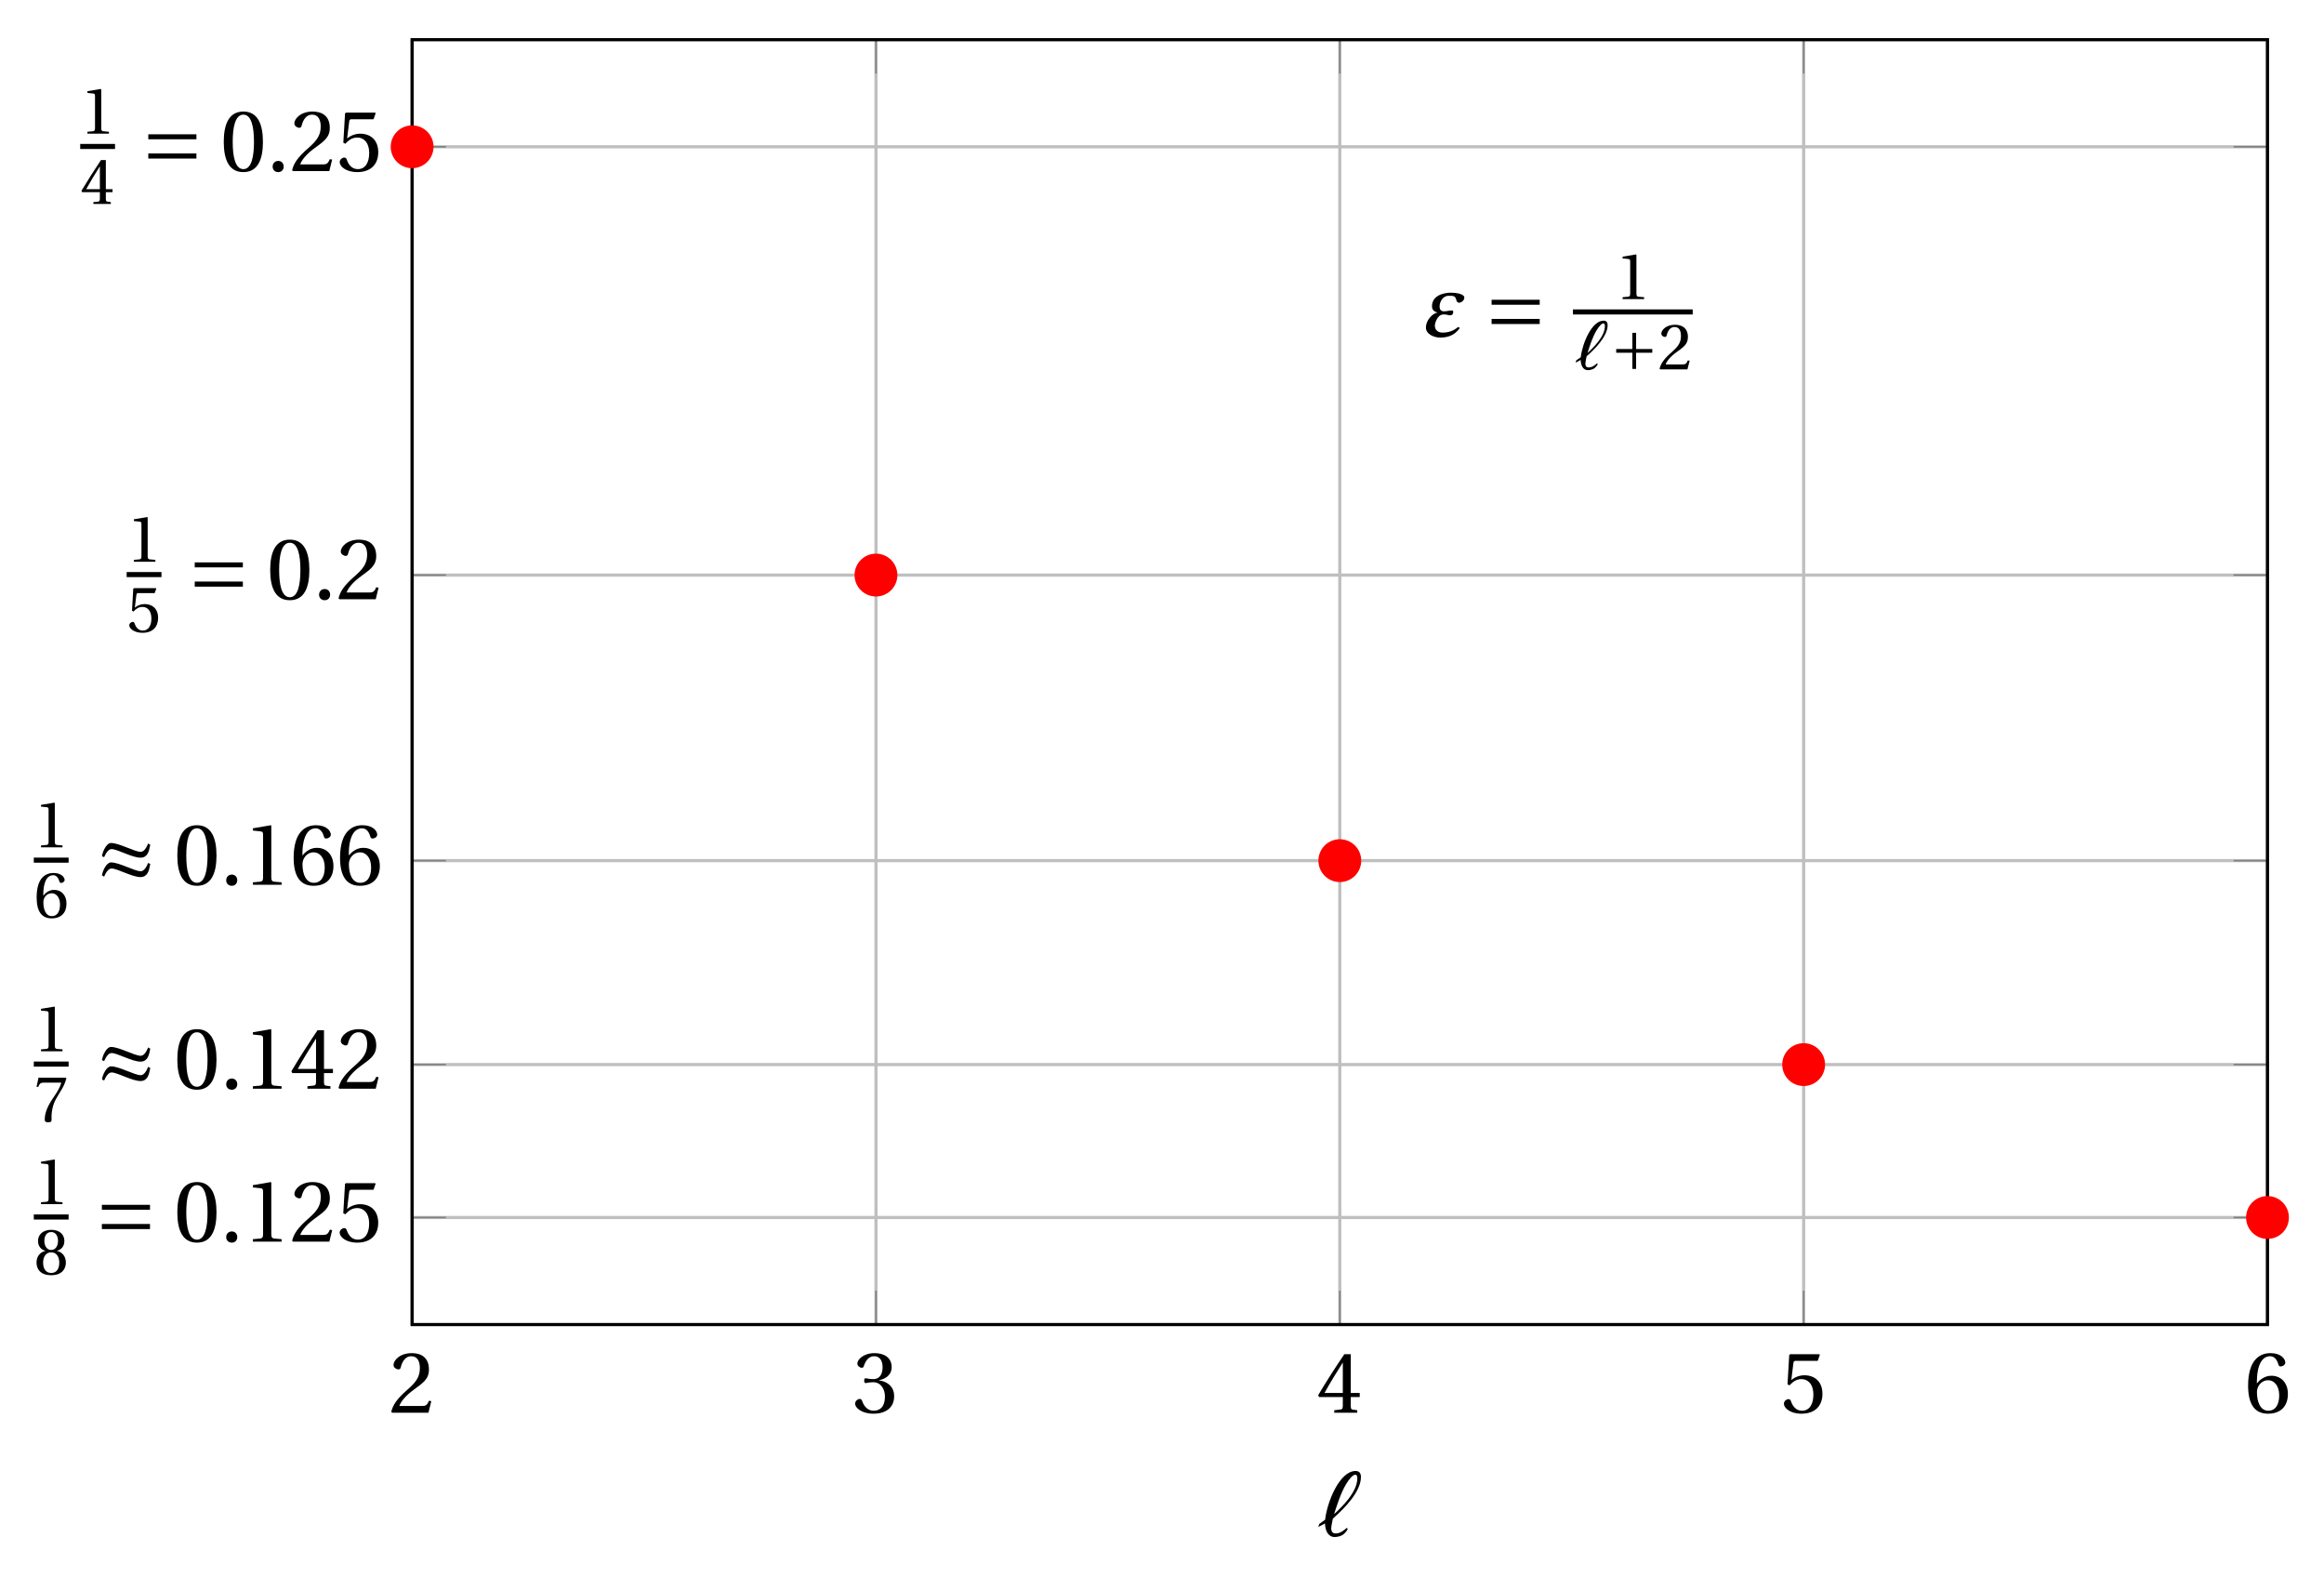
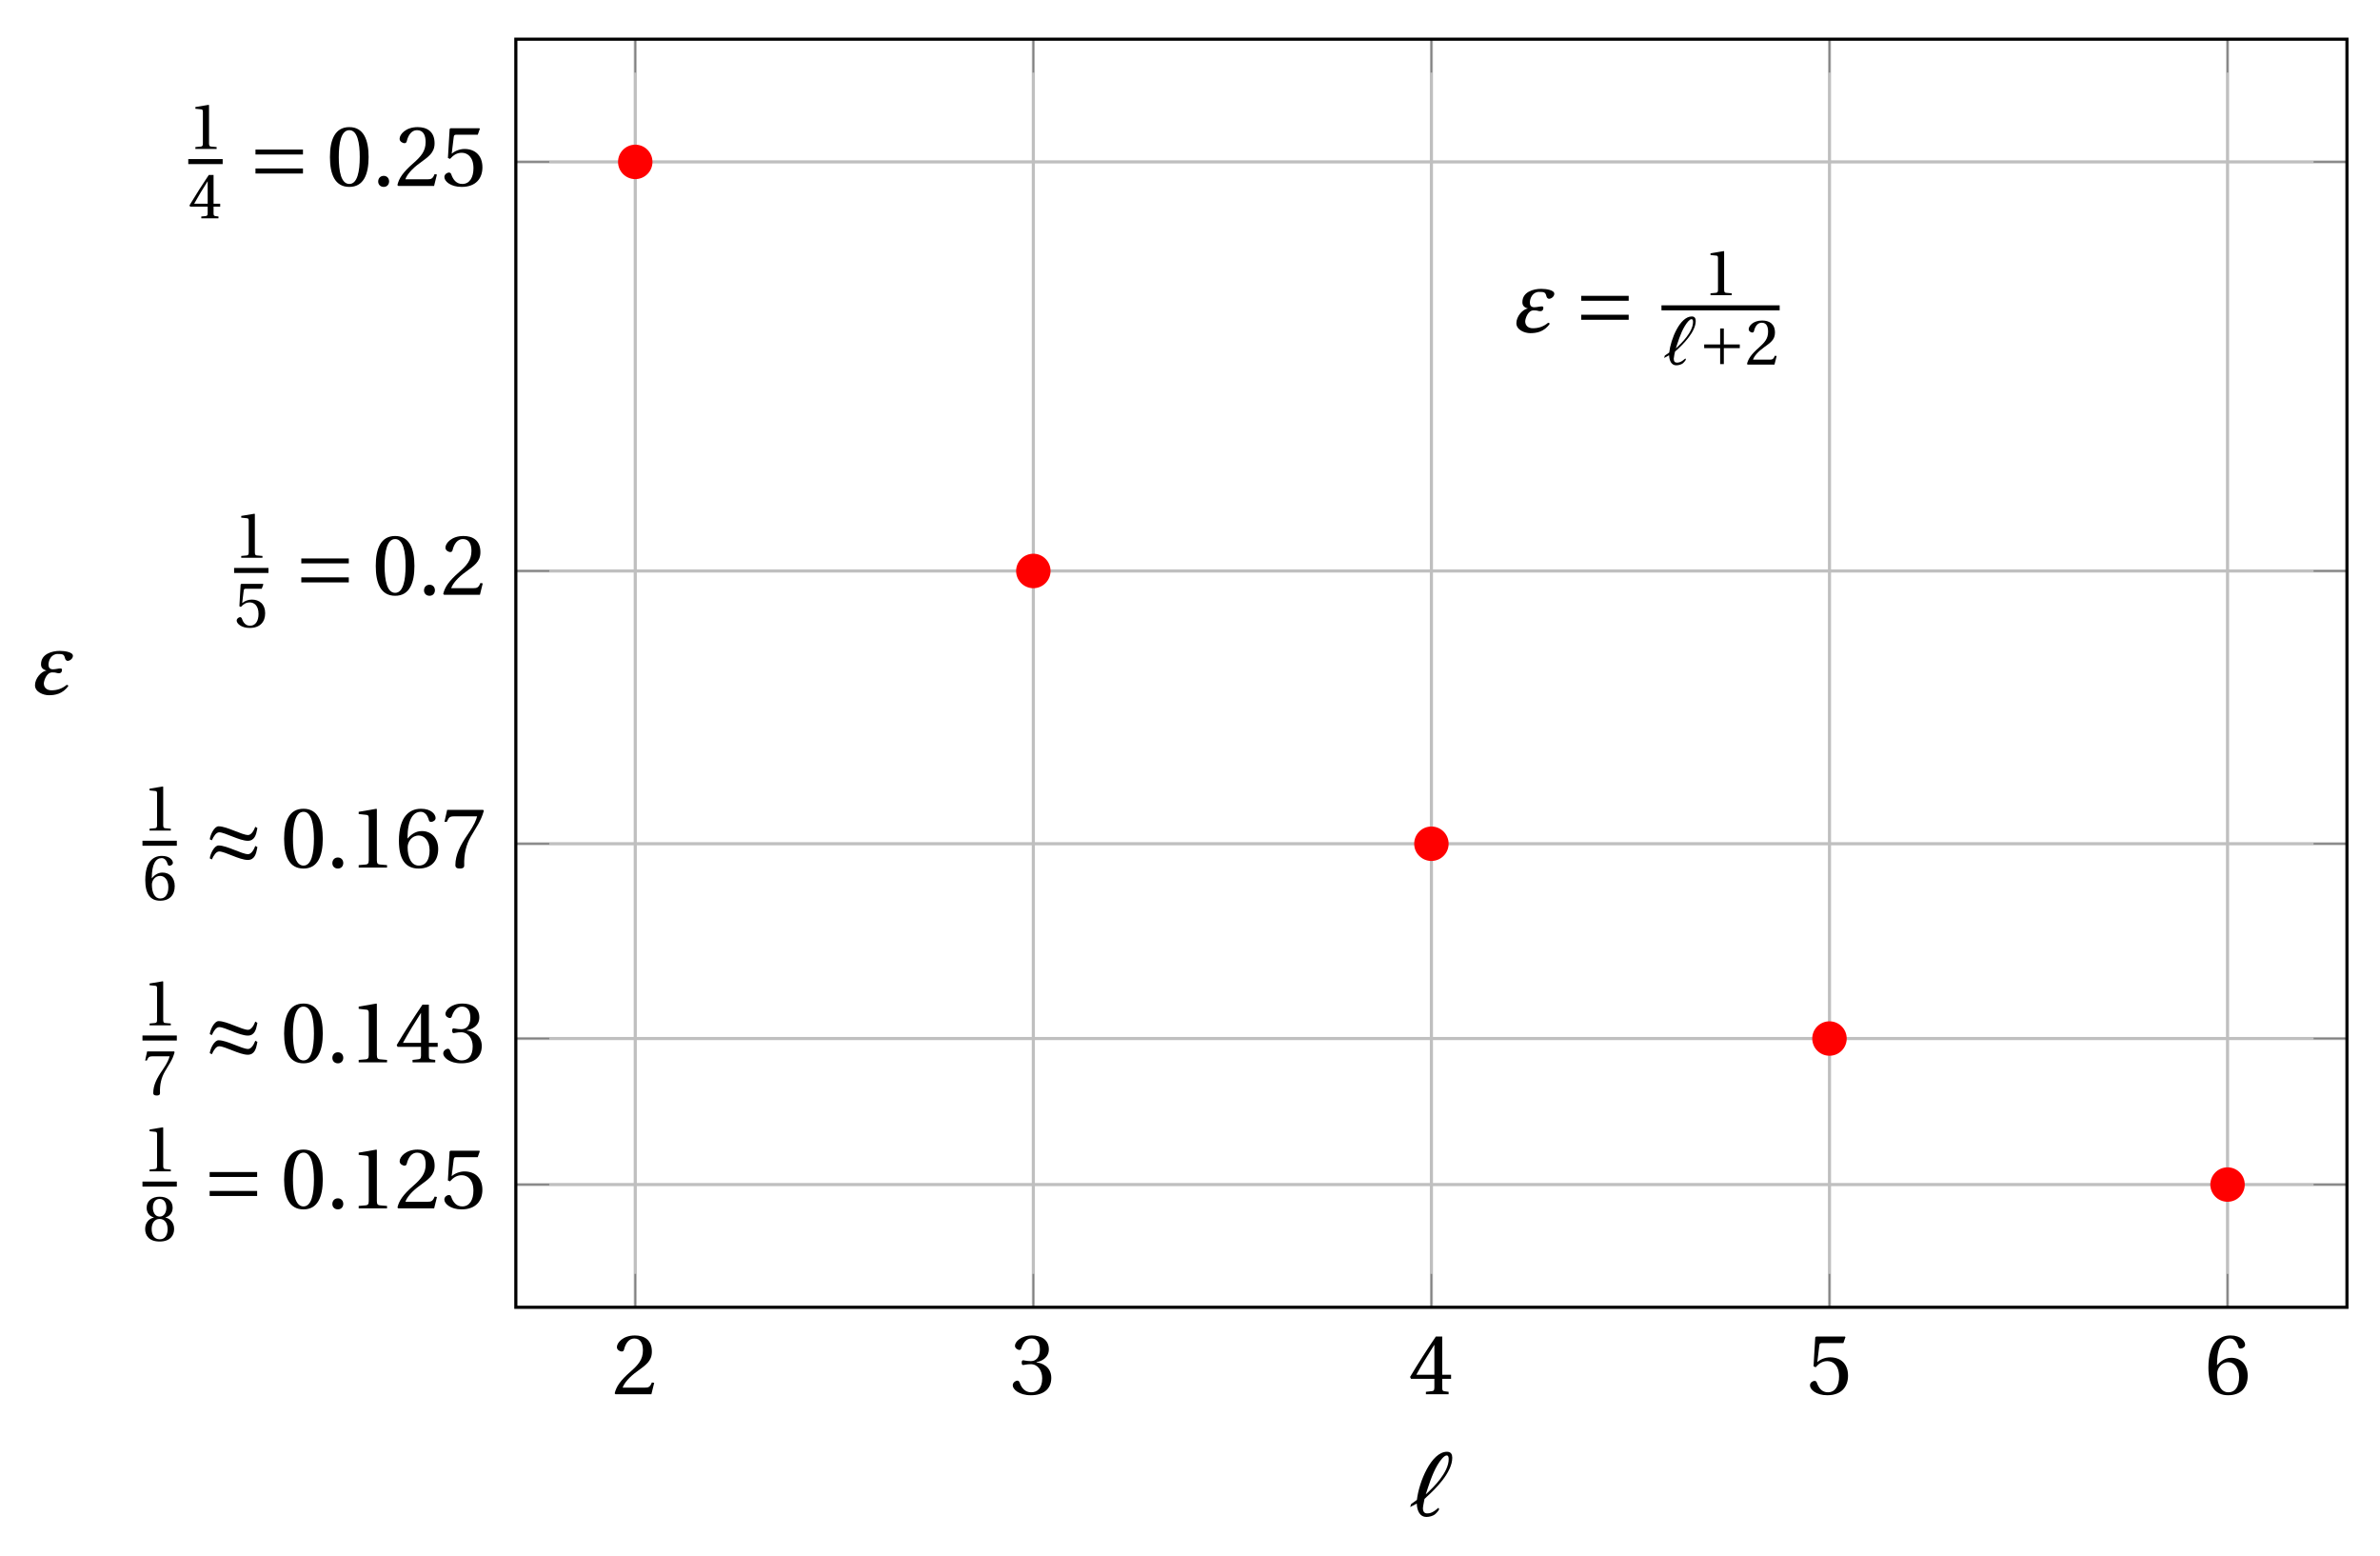
- <svg xmlns="http://www.w3.org/2000/svg" xmlns:xlink="http://www.w3.org/1999/xlink" width="292pt" height="198pt" viewBox="0 0 292 198">
+ <svg xmlns="http://www.w3.org/2000/svg" xmlns:xlink="http://www.w3.org/1999/xlink" width="303pt" height="198pt" viewBox="0 0 303 198">
  <defs>
    <g>
      <g id="glyph-0-0">
        <path d="M 5.328 -1.453 L 5.031 -1.5 C 4.797 -0.906 4.578 -0.844 4.141 -0.844 L 1.312 -0.844 C 1.5 -1.406 2.141 -2.188 3.172 -2.922 C 4.219 -3.703 5.031 -4.188 5.031 -5.422 C 5.031 -6.953 4.031 -7.484 2.875 -7.484 C 1.359 -7.484 0.578 -6.562 0.578 -6 C 0.578 -5.625 1 -5.438 1.188 -5.438 C 1.391 -5.438 1.469 -5.562 1.5 -5.734 C 1.688 -6.484 2.109 -7.094 2.797 -7.094 C 3.641 -7.094 3.891 -6.375 3.891 -5.578 C 3.891 -4.406 3.281 -3.734 2.328 -2.891 C 0.984 -1.719 0.5 -0.969 0.297 -0.109 L 0.406 0 L 4.969 0 Z M 5.328 -1.453 " />
      </g>
      <g id="glyph-0-1">
        <path d="M 1.438 -4.031 C 1.438 -3.844 1.484 -3.719 1.625 -3.719 C 1.766 -3.719 2.062 -3.828 2.578 -3.828 C 3.516 -3.828 4.047 -2.984 4.047 -2.031 C 4.047 -0.719 3.406 -0.25 2.625 -0.25 C 1.891 -0.25 1.422 -0.797 1.203 -1.422 C 1.141 -1.625 1.031 -1.734 0.875 -1.734 C 0.688 -1.734 0.297 -1.516 0.297 -1.125 C 0.297 -0.656 1.062 0.125 2.609 0.125 C 4.203 0.125 5.203 -0.672 5.203 -2.078 C 5.203 -3.547 3.938 -4 3.328 -4.047 L 3.328 -4.094 C 3.922 -4.188 4.891 -4.625 4.891 -5.719 C 4.891 -6.938 3.922 -7.484 2.75 -7.484 C 1.297 -7.484 0.578 -6.641 0.578 -6.172 C 0.578 -5.828 0.969 -5.641 1.125 -5.641 C 1.266 -5.641 1.359 -5.719 1.391 -5.859 C 1.641 -6.609 2.062 -7.094 2.672 -7.094 C 3.547 -7.094 3.75 -6.328 3.75 -5.703 C 3.75 -5.047 3.516 -4.219 2.578 -4.219 C 2.062 -4.219 1.766 -4.328 1.625 -4.328 C 1.484 -4.328 1.438 -4.219 1.438 -4.031 Z M 1.438 -4.031 " />
      </g>
      <g id="glyph-0-2">
        <path d="M 3.297 -1.969 L 3.297 -0.844 C 3.297 -0.469 3.172 -0.406 2.922 -0.391 L 2.219 -0.312 L 2.219 0 L 5.109 0 L 5.109 -0.312 L 4.625 -0.375 C 4.359 -0.406 4.297 -0.469 4.297 -0.844 L 4.297 -1.969 L 5.422 -1.969 L 5.422 -2.484 L 4.297 -2.484 L 4.297 -7.344 L 3.484 -7.344 C 2.453 -5.828 1.219 -3.922 0.203 -2.203 L 0.312 -1.969 Z M 1 -2.484 C 1.656 -3.688 2.438 -4.953 3.281 -6.281 L 3.297 -6.281 L 3.297 -2.484 Z M 1 -2.484 " />
      </g>
      <g id="glyph-0-3">
        <path d="M 4.688 -6.516 L 4.953 -7.266 L 4.891 -7.344 L 1.219 -7.344 L 1.109 -7.25 L 0.891 -3.562 L 1.156 -3.438 C 1.609 -3.953 2.062 -4.219 2.656 -4.219 C 3.359 -4.219 4.141 -3.703 4.141 -2.25 C 4.141 -1.109 3.672 -0.25 2.719 -0.25 C 1.953 -0.25 1.547 -0.812 1.328 -1.438 C 1.281 -1.609 1.172 -1.703 1.016 -1.703 C 0.797 -1.703 0.438 -1.484 0.438 -1.125 C 0.438 -0.609 1.203 0.125 2.641 0.125 C 4.453 0.125 5.281 -0.969 5.281 -2.359 C 5.281 -3.906 4.312 -4.703 3 -4.703 C 2.391 -4.703 1.75 -4.438 1.391 -4.109 L 1.375 -4.141 L 1.625 -6.188 C 1.656 -6.469 1.734 -6.516 1.953 -6.516 Z M 4.688 -6.516 " />
      </g>
      <g id="glyph-0-4">
        <path d="M 2.984 0.125 C 4.625 0.125 5.484 -0.859 5.484 -2.359 C 5.484 -3.844 4.531 -4.656 3.391 -4.641 C 2.547 -4.656 1.891 -4.062 1.594 -3.703 L 1.578 -3.703 C 1.578 -6.109 2.281 -7.094 3.266 -7.094 C 3.766 -7.094 4.125 -6.672 4.297 -6.031 C 4.328 -5.906 4.406 -5.812 4.578 -5.812 C 4.812 -5.812 5.156 -6 5.156 -6.297 C 5.156 -6.75 4.625 -7.484 3.297 -7.484 C 2.438 -7.484 1.812 -7.156 1.359 -6.625 C 0.859 -6.047 0.484 -5 0.484 -3.406 C 0.484 -1.016 1.344 0.125 2.984 0.125 Z M 3.016 -4.078 C 3.703 -4.078 4.391 -3.453 4.391 -2.188 C 4.391 -1.031 3.938 -0.25 3.016 -0.25 C 2.062 -0.25 1.594 -1.281 1.594 -2.594 C 1.594 -3.266 2.094 -4.078 3.016 -4.078 Z M 3.016 -4.078 " />
      </g>
      <g id="glyph-0-5">
        <path d="M 2.922 -7.094 C 3.953 -7.094 4.25 -5.469 4.25 -3.672 C 4.25 -1.875 3.953 -0.25 2.922 -0.25 C 1.875 -0.25 1.578 -1.875 1.578 -3.672 C 1.578 -5.469 1.875 -7.094 2.922 -7.094 Z M 2.922 -7.484 C 1.094 -7.484 0.453 -5.875 0.453 -3.672 C 0.453 -1.469 1.094 0.125 2.922 0.125 C 4.734 0.125 5.375 -1.469 5.375 -3.672 C 5.375 -5.875 4.734 -7.484 2.922 -7.484 Z M 2.922 -7.484 " />
      </g>
      <g id="glyph-0-6">
        <path d="M 1.469 0.125 C 1.891 0.125 2.141 -0.172 2.156 -0.562 C 2.156 -0.969 1.891 -1.281 1.469 -1.281 C 1.047 -1.281 0.766 -0.969 0.766 -0.562 C 0.766 -0.172 1.047 0.125 1.469 0.125 Z M 1.469 0.125 " />
      </g>
      <g id="glyph-0-7">
        <path d="M 4.812 0 L 4.812 -0.312 L 3.891 -0.391 C 3.656 -0.422 3.516 -0.5 3.516 -0.938 L 3.516 -7.406 L 3.469 -7.484 L 1.203 -7.094 L 1.203 -6.812 L 2.219 -6.703 C 2.406 -6.672 2.484 -6.594 2.484 -6.266 L 2.484 -0.938 C 2.484 -0.719 2.453 -0.594 2.391 -0.516 C 2.328 -0.438 2.25 -0.406 2.125 -0.391 L 1.203 -0.312 L 1.203 0 Z M 4.812 0 " />
      </g>
+       <g id="glyph-0-8">
+         <path d="M 0.797 -7.344 L 0.453 -5.812 L 0.75 -5.812 L 0.859 -6.031 C 1 -6.344 1.141 -6.516 1.641 -6.516 L 4.609 -6.516 C 4.5 -6.109 4.297 -5.484 3.406 -4.203 C 2.469 -2.844 1.844 -1.609 1.844 -0.312 C 1.844 0.047 2.094 0.125 2.438 0.125 C 2.75 0.125 2.984 0.031 2.969 -0.281 C 2.922 -1.734 3.219 -2.906 3.797 -3.922 C 4.5 -5.156 5.078 -5.844 5.469 -7.234 L 5.375 -7.344 Z M 0.797 -7.344 " />
+       </g>
      <g id="glyph-1-0">
        <path d="M 3.609 0 L 3.609 -0.234 L 2.906 -0.297 C 2.734 -0.312 2.641 -0.375 2.641 -0.703 L 2.641 -5.562 L 2.594 -5.609 L 0.906 -5.328 L 0.906 -5.109 L 1.672 -5.031 C 1.812 -5 1.859 -4.938 1.859 -4.703 L 1.859 -0.703 C 1.859 -0.547 1.844 -0.453 1.797 -0.391 C 1.75 -0.328 1.688 -0.312 1.594 -0.297 L 0.906 -0.234 L 0.906 0 Z M 3.609 0 " />
      </g>
      <g id="glyph-1-1">
        <path d="M 2.469 -1.484 L 2.469 -0.641 C 2.469 -0.359 2.391 -0.312 2.188 -0.281 L 1.656 -0.234 L 1.656 0 L 3.844 0 L 3.844 -0.234 L 3.469 -0.281 C 3.281 -0.312 3.219 -0.359 3.219 -0.641 L 3.219 -1.484 L 4.062 -1.484 L 4.062 -1.859 L 3.219 -1.859 L 3.219 -5.516 L 2.609 -5.516 C 1.844 -4.375 0.922 -2.938 0.156 -1.656 L 0.234 -1.484 Z M 0.75 -1.859 C 1.25 -2.766 1.828 -3.719 2.453 -4.703 L 2.469 -4.703 L 2.469 -1.859 Z M 0.75 -1.859 " />
      </g>
      <g id="glyph-1-2">
        <path d="M 3.516 -4.891 L 3.719 -5.438 L 3.672 -5.516 L 0.922 -5.516 L 0.828 -5.438 L 0.672 -2.672 L 0.859 -2.578 C 1.219 -2.969 1.547 -3.156 2 -3.156 C 2.531 -3.156 3.109 -2.766 3.109 -1.688 C 3.109 -0.828 2.75 -0.188 2.031 -0.188 C 1.453 -0.188 1.156 -0.609 1 -1.078 C 0.953 -1.203 0.875 -1.281 0.766 -1.281 C 0.609 -1.281 0.328 -1.109 0.328 -0.844 C 0.328 -0.469 0.906 0.094 1.984 0.094 C 3.344 0.094 3.953 -0.719 3.953 -1.781 C 3.953 -2.922 3.234 -3.516 2.25 -3.516 C 1.797 -3.516 1.312 -3.328 1.047 -3.078 L 1.031 -3.109 L 1.219 -4.641 C 1.25 -4.844 1.297 -4.891 1.453 -4.891 Z M 3.516 -4.891 " />
      </g>
      <g id="glyph-1-3">
        <path d="M 2.25 0.094 C 3.469 0.094 4.109 -0.641 4.109 -1.766 C 4.109 -2.875 3.406 -3.5 2.547 -3.484 C 1.906 -3.5 1.422 -3.047 1.203 -2.766 L 1.188 -2.766 C 1.188 -4.594 1.703 -5.328 2.453 -5.328 C 2.828 -5.328 3.094 -5 3.219 -4.531 C 3.25 -4.438 3.312 -4.359 3.438 -4.359 C 3.609 -4.359 3.875 -4.5 3.875 -4.734 C 3.875 -5.062 3.469 -5.609 2.469 -5.609 C 1.828 -5.609 1.359 -5.359 1.016 -4.969 C 0.641 -4.531 0.359 -3.75 0.359 -2.547 C 0.359 -0.766 1 0.094 2.25 0.094 Z M 2.266 -3.062 C 2.781 -3.062 3.297 -2.594 3.297 -1.641 C 3.297 -0.781 2.953 -0.188 2.266 -0.188 C 1.547 -0.188 1.203 -0.953 1.203 -1.953 C 1.203 -2.453 1.562 -3.062 2.266 -3.062 Z M 2.266 -3.062 " />
      </g>
      <g id="glyph-1-4">
        <path d="M 0.594 -5.516 L 0.344 -4.359 L 0.562 -4.359 L 0.641 -4.531 C 0.75 -4.766 0.859 -4.891 1.234 -4.891 L 3.453 -4.891 C 3.375 -4.594 3.219 -4.109 2.562 -3.156 C 1.844 -2.141 1.375 -1.219 1.375 -0.234 C 1.375 0.031 1.562 0.094 1.828 0.094 C 2.062 0.094 2.234 0.031 2.234 -0.219 C 2.188 -1.297 2.406 -2.172 2.844 -2.938 C 3.375 -3.875 3.812 -4.375 4.094 -5.422 L 4.031 -5.516 Z M 0.594 -5.516 " />
      </g>
      <g id="glyph-1-5">
        <path d="M 2.188 -2.781 C 2.844 -2.781 3.203 -2.234 3.203 -1.484 C 3.203 -0.75 2.891 -0.188 2.188 -0.188 C 1.5 -0.188 1.172 -0.75 1.172 -1.484 C 1.172 -2.234 1.531 -2.781 2.188 -2.781 Z M 2.188 0.094 C 3.516 0.094 4.031 -0.672 4.031 -1.5 C 4.031 -2.344 3.5 -2.828 2.938 -2.953 L 2.938 -2.984 C 3.438 -3.109 3.844 -3.531 3.844 -4.203 C 3.844 -5.109 3.141 -5.609 2.188 -5.609 C 1.25 -5.609 0.531 -5.094 0.531 -4.203 C 0.531 -3.531 0.938 -3.109 1.438 -2.984 L 1.438 -2.953 C 0.875 -2.828 0.344 -2.344 0.344 -1.5 C 0.344 -0.672 0.844 0.094 2.188 0.094 Z M 2.188 -3.078 C 1.594 -3.078 1.328 -3.656 1.328 -4.219 C 1.328 -4.859 1.625 -5.328 2.188 -5.328 C 2.75 -5.328 3.031 -4.859 3.047 -4.219 C 3.047 -3.656 2.781 -3.078 2.188 -3.078 Z M 2.188 -3.078 " />
      </g>
      <g id="glyph-1-6">
        <path d="M 4 -1.094 L 3.766 -1.125 C 3.594 -0.688 3.438 -0.625 3.109 -0.625 L 0.984 -0.625 C 1.125 -1.062 1.609 -1.641 2.375 -2.188 C 3.172 -2.766 3.781 -3.141 3.781 -4.062 C 3.781 -5.219 3.016 -5.609 2.156 -5.609 C 1.016 -5.609 0.438 -4.922 0.438 -4.5 C 0.438 -4.219 0.75 -4.078 0.891 -4.078 C 1.047 -4.078 1.094 -4.172 1.125 -4.312 C 1.266 -4.875 1.578 -5.328 2.094 -5.328 C 2.734 -5.328 2.906 -4.781 2.906 -4.188 C 2.906 -3.297 2.469 -2.812 1.75 -2.172 C 0.734 -1.281 0.375 -0.719 0.219 -0.078 L 0.312 0 L 3.719 0 Z M 4 -1.094 " />
      </g>
      <g id="glyph-2-0">
        <path d="M 6.984 -1.578 L 6.984 -2.219 L 0.938 -2.219 L 0.938 -1.578 Z M 6.984 -4 L 6.984 -4.625 L 0.938 -4.625 L 0.938 -4 Z M 6.984 -4 " />
      </g>
      <g id="glyph-2-1">
        <path d="M 5.797 -3.406 C 6.672 -3.406 6.859 -4.219 6.969 -4.797 L 7.016 -5.031 L 6.75 -5.188 C 6.547 -4.656 6.219 -4.141 5.828 -4.141 C 5.031 -4.141 3.141 -5.25 2.078 -5.25 C 1.516 -5.25 1.016 -4.156 0.953 -3.594 L 1.219 -3.469 C 1.453 -4 1.766 -4.484 2.156 -4.484 C 2.891 -4.484 4.719 -3.406 5.797 -3.406 Z M 5.797 -0.969 C 6.672 -0.969 6.859 -1.797 6.969 -2.359 L 7.016 -2.609 L 6.75 -2.75 C 6.547 -2.219 6.219 -1.703 5.828 -1.703 C 5.031 -1.703 3.141 -2.812 2.078 -2.812 C 1.516 -2.812 1.016 -1.734 0.953 -1.172 L 1.219 -1.031 C 1.453 -1.562 1.766 -2.047 2.156 -2.047 C 2.891 -2.047 4.719 -0.969 5.797 -0.969 Z M 5.797 -0.969 " />
      </g>
      <g id="glyph-3-0">
        <path d="M 4.672 -1.094 L 4.453 -1.203 C 3.875 -0.719 3.25 -0.5 2.5 -0.5 C 1.875 -0.5 1.531 -0.875 1.531 -1.375 C 1.531 -1.672 1.844 -2.781 2.609 -2.781 C 3.172 -2.781 3.109 -2.672 3.469 -2.672 C 3.688 -2.672 3.844 -2.812 3.844 -3.109 C 3.844 -3.25 3.75 -3.281 3.625 -3.281 C 3.391 -3.281 3.016 -3.172 2.688 -3.172 C 2.25 -3.172 2.125 -3.453 2.125 -3.766 C 2.125 -4.312 2.469 -5.125 3.297 -5.125 C 3.938 -5.125 4.109 -5.094 4.234 -4.562 C 4.266 -4.422 4.391 -4.25 4.562 -4.25 C 4.844 -4.25 5.234 -4.531 5.234 -4.891 C 5.234 -5.359 4.219 -5.516 3.562 -5.516 C 2.594 -5.516 1.172 -5.141 1.172 -3.812 C 1.172 -3.406 1.375 -3.156 1.875 -3.016 C 1.203 -2.922 0.406 -2.016 0.406 -1.141 C 0.406 -0.281 1.469 0.125 2.172 0.125 C 2.922 0.125 3.953 -0.016 4.672 -1.094 Z M 4.672 -1.094 " />
      </g>
      <g id="glyph-3-1">
        <path d="M 0.578 -1.516 L 0.453 -1.141 L 1.297 -1.578 C 1.328 -0.609 1.719 0.125 2.516 0.125 C 2.938 0.125 3.328 -0.016 3.562 -0.172 C 3.734 -0.281 4.109 -0.719 4.141 -0.844 L 4.062 -1.047 C 3.281 -0.359 2.922 -0.328 2.609 -0.328 C 2.266 -0.328 2.078 -0.547 2.078 -1 C 2.078 -1.203 2.281 -2.156 2.281 -2.172 C 2.297 -2.203 2.328 -2.219 2.562 -2.438 C 3.625 -3.391 5.812 -5.531 5.812 -7.406 C 5.812 -7.812 5.672 -8.172 5.141 -8.172 C 3.141 -8.172 1.562 -4.297 1.312 -2.047 Z M 2.438 -2.75 C 2.75 -3.672 3.219 -5.297 3.938 -6.5 C 4.297 -7.094 4.766 -7.703 5.109 -7.703 C 5.297 -7.703 5.359 -7.5 5.359 -7.25 C 5.359 -5.484 3.312 -3.562 2.578 -2.875 C 2.531 -2.828 2.469 -2.781 2.438 -2.75 Z M 2.438 -2.75 " />
      </g>
      <g id="glyph-4-0">
        <path d="M 0.422 -1.141 L 0.344 -0.844 L 0.969 -1.188 C 1 -0.469 1.281 0.094 1.875 0.094 C 2.203 0.094 2.5 -0.016 2.672 -0.125 C 2.812 -0.219 3.078 -0.531 3.109 -0.641 L 3.047 -0.781 C 2.469 -0.266 2.188 -0.25 1.953 -0.25 C 1.703 -0.25 1.562 -0.406 1.562 -0.75 C 1.562 -0.906 1.703 -1.609 1.719 -1.625 C 1.719 -1.656 1.734 -1.672 1.922 -1.828 C 2.719 -2.547 4.359 -4.156 4.359 -5.547 C 4.359 -5.859 4.25 -6.125 3.859 -6.125 C 2.344 -6.125 1.172 -3.219 0.984 -1.531 Z M 1.828 -2.062 C 2.062 -2.75 2.406 -3.969 2.953 -4.875 C 3.219 -5.328 3.578 -5.781 3.828 -5.781 C 3.969 -5.781 4.016 -5.625 4.016 -5.438 C 4.016 -4.109 2.484 -2.672 1.938 -2.156 C 1.891 -2.125 1.859 -2.094 1.828 -2.062 Z M 1.828 -2.062 " />
      </g>
      <g id="glyph-5-0">
        <path d="M 0.703 -2.562 L 0.703 -2.094 L 2.734 -2.094 L 2.734 -0.062 L 3.203 -0.062 L 3.203 -2.094 L 5.234 -2.094 L 5.234 -2.562 L 3.203 -2.562 L 3.203 -4.594 L 2.734 -4.594 L 2.734 -2.562 Z M 0.703 -2.562 " />
      </g>
    </g>
  </defs>
-   <path fill="none" stroke-width="0.399" stroke-linecap="butt" stroke-linejoin="miter" stroke="rgb(75%, 75%, 75%)" stroke-opacity="1" stroke-miterlimit="10" d="M 0 -13.449 L 0 147.946 M 58.282 -13.449 L 58.282 147.946 M 116.559 -13.449 L 116.559 147.946 M 174.84 -13.449 L 174.84 147.946 M 233.117 -13.449 L 233.117 147.946 " transform="matrix(1, 0, 0, -1, 51.781, 152.934)" />
-   <path fill="none" stroke-width="0.399" stroke-linecap="butt" stroke-linejoin="miter" stroke="rgb(75%, 75%, 75%)" stroke-opacity="1" stroke-miterlimit="10" d="M 0 134.496 L 233.117 134.496 M 0 80.696 L 233.117 80.696 M 0 44.825 L 233.117 44.825 M 0 19.207 L 233.117 19.207 M 0 0 L 233.117 0 " transform="matrix(1, 0, 0, -1, 51.781, 152.934)" />
-   <path fill="none" stroke-width="0.199" stroke-linecap="butt" stroke-linejoin="miter" stroke="rgb(50%, 50%, 50%)" stroke-opacity="1" stroke-miterlimit="10" d="M 0 -13.449 L 0 -9.199 M 58.282 -13.449 L 58.282 -9.199 M 116.559 -13.449 L 116.559 -9.199 M 174.84 -13.449 L 174.84 -9.199 M 233.117 -13.449 L 233.117 -9.199 M 0 147.946 L 0 143.692 M 58.282 147.946 L 58.282 143.692 M 116.559 147.946 L 116.559 143.692 M 174.84 147.946 L 174.84 143.692 M 233.117 147.946 L 233.117 143.692 " transform="matrix(1, 0, 0, -1, 51.781, 152.934)" />
-   <path fill="none" stroke-width="0.199" stroke-linecap="butt" stroke-linejoin="miter" stroke="rgb(50%, 50%, 50%)" stroke-opacity="1" stroke-miterlimit="10" d="M 0 134.496 L 4.25 134.496 M 0 80.696 L 4.25 80.696 M 0 44.825 L 4.25 44.825 M 0 19.207 L 4.25 19.207 M 0 0 L 4.25 0 M 233.117 134.496 L 228.867 134.496 M 233.117 80.696 L 228.867 80.696 M 233.117 44.825 L 228.867 44.825 M 233.117 19.207 L 228.867 19.207 M 233.117 0 L 228.867 0 " transform="matrix(1, 0, 0, -1, 51.781, 152.934)" />
-   <path fill="none" stroke-width="0.399" stroke-linecap="butt" stroke-linejoin="miter" stroke="rgb(0%, 0%, 0%)" stroke-opacity="1" stroke-miterlimit="10" d="M 0 -13.449 L 0 147.946 L 233.117 147.946 L 233.117 -13.449 Z M 0 -13.449 " transform="matrix(1, 0, 0, -1, 51.781, 152.934)" />
-   <g fill="rgb(0%, 0%, 0%)" fill-opacity="1">
-     <use xlink:href="#glyph-0-0" x="48.864" y="177.455" />
-   </g>
-   <g fill="rgb(0%, 0%, 0%)" fill-opacity="1">
-     <use xlink:href="#glyph-0-1" x="107.143" y="177.455" />
-   </g>
-   <g fill="rgb(0%, 0%, 0%)" fill-opacity="1">
-     <use xlink:href="#glyph-0-2" x="165.422" y="177.455" />
-   </g>
-   <g fill="rgb(0%, 0%, 0%)" fill-opacity="1">
-     <use xlink:href="#glyph-0-3" x="223.701" y="177.455" />
-   </g>
-   <g fill="rgb(0%, 0%, 0%)" fill-opacity="1">
-     <use xlink:href="#glyph-0-4" x="281.98" y="177.455" />
-   </g>
-   <g fill="rgb(0%, 0%, 0%)" fill-opacity="1">
-     <use xlink:href="#glyph-1-0" x="10.079" y="16.785" />
-   </g>
-   <path fill="none" stroke-width="0.638" stroke-linecap="butt" stroke-linejoin="miter" stroke="rgb(0%, 0%, 0%)" stroke-opacity="1" stroke-miterlimit="10" d="M -0.001 0.001 L 4.374 0.001 " transform="matrix(1, 0, 0, -1, 10.079, 18.399)" />
-   <g fill="rgb(0%, 0%, 0%)" fill-opacity="1">
-     <use xlink:href="#glyph-1-1" x="10.079" y="25.62" />
-   </g>
-   <g fill="rgb(0%, 0%, 0%)" fill-opacity="1">
-     <use xlink:href="#glyph-2-0" x="17.696" y="21.495" />
-   </g>
-   <g fill="rgb(0%, 0%, 0%)" fill-opacity="1">
-     <use xlink:href="#glyph-0-5" x="27.661" y="21.495" />
-     <use xlink:href="#glyph-0-6" x="33.49" y="21.495" />
-     <use xlink:href="#glyph-0-0" x="36.405" y="21.495" />
-   </g>
-   <g fill="rgb(0%, 0%, 0%)" fill-opacity="1">
-     <use xlink:href="#glyph-0-3" x="42.245" y="21.495" />
-   </g>
-   <g fill="rgb(0%, 0%, 0%)" fill-opacity="1">
-     <use xlink:href="#glyph-1-0" x="15.914" y="70.56" />
-   </g>
-   <path fill="none" stroke-width="0.638" stroke-linecap="butt" stroke-linejoin="miter" stroke="rgb(0%, 0%, 0%)" stroke-opacity="1" stroke-miterlimit="10" d="M 0 -0.002 L 4.375 -0.002 " transform="matrix(1, 0, 0, -1, 15.914, 72.174)" />
-   <g fill="rgb(0%, 0%, 0%)" fill-opacity="1">
-     <use xlink:href="#glyph-1-2" x="15.914" y="79.395" />
-   </g>
-   <g fill="rgb(0%, 0%, 0%)" fill-opacity="1">
-     <use xlink:href="#glyph-2-0" x="23.53" y="75.27" />
-   </g>
-   <g fill="rgb(0%, 0%, 0%)" fill-opacity="1">
-     <use xlink:href="#glyph-0-5" x="33.495" y="75.27" />
-     <use xlink:href="#glyph-0-6" x="39.324" y="75.27" />
-     <use xlink:href="#glyph-0-0" x="42.239" y="75.27" />
-   </g>
-   <g fill="rgb(0%, 0%, 0%)" fill-opacity="1">
-     <use xlink:href="#glyph-1-0" x="4.245" y="106.432" />
-   </g>
-   <path fill="none" stroke-width="0.638" stroke-linecap="butt" stroke-linejoin="miter" stroke="rgb(0%, 0%, 0%)" stroke-opacity="1" stroke-miterlimit="10" d="M 0.001 -0.001 L 4.376 -0.001 " transform="matrix(1, 0, 0, -1, 4.245, 108.046)" />
-   <g fill="rgb(0%, 0%, 0%)" fill-opacity="1">
-     <use xlink:href="#glyph-1-3" x="4.245" y="115.267" />
-   </g>
-   <g fill="rgb(0%, 0%, 0%)" fill-opacity="1">
-     <use xlink:href="#glyph-2-1" x="11.862" y="111.142" />
-   </g>
-   <g fill="rgb(0%, 0%, 0%)" fill-opacity="1">
-     <use xlink:href="#glyph-0-5" x="21.827" y="111.142" />
-     <use xlink:href="#glyph-0-6" x="27.656" y="111.142" />
-     <use xlink:href="#glyph-0-7" x="30.571" y="111.142" />
-   </g>
-   <g fill="rgb(0%, 0%, 0%)" fill-opacity="1">
-     <use xlink:href="#glyph-0-4" x="36.411" y="111.142" />
-     <use xlink:href="#glyph-0-4" x="42.24" y="111.142" />
-   </g>
-   <g fill="rgb(0%, 0%, 0%)" fill-opacity="1">
-     <use xlink:href="#glyph-1-0" x="4.245" y="132.051" />
-   </g>
-   <path fill="none" stroke-width="0.638" stroke-linecap="butt" stroke-linejoin="miter" stroke="rgb(0%, 0%, 0%)" stroke-opacity="1" stroke-miterlimit="10" d="M 0.001 -0 L 4.376 -0 " transform="matrix(1, 0, 0, -1, 4.245, 133.664)" />
-   <g fill="rgb(0%, 0%, 0%)" fill-opacity="1">
-     <use xlink:href="#glyph-1-4" x="4.245" y="140.885" />
-   </g>
-   <g fill="rgb(0%, 0%, 0%)" fill-opacity="1">
-     <use xlink:href="#glyph-2-1" x="11.862" y="136.761" />
-   </g>
-   <g fill="rgb(0%, 0%, 0%)" fill-opacity="1">
-     <use xlink:href="#glyph-0-5" x="21.827" y="136.761" />
-     <use xlink:href="#glyph-0-6" x="27.656" y="136.761" />
-     <use xlink:href="#glyph-0-7" x="30.571" y="136.761" />
-   </g>
-   <g fill="rgb(0%, 0%, 0%)" fill-opacity="1">
-     <use xlink:href="#glyph-0-2" x="36.411" y="136.761" />
-     <use xlink:href="#glyph-0-0" x="42.24" y="136.761" />
-   </g>
-   <g fill="rgb(0%, 0%, 0%)" fill-opacity="1">
-     <use xlink:href="#glyph-1-0" x="4.245" y="151.256" />
-   </g>
-   <path fill="none" stroke-width="0.638" stroke-linecap="butt" stroke-linejoin="miter" stroke="rgb(0%, 0%, 0%)" stroke-opacity="1" stroke-miterlimit="10" d="M 0.001 -0.001 L 4.376 -0.001 " transform="matrix(1, 0, 0, -1, 4.245, 152.87)" />
-   <g fill="rgb(0%, 0%, 0%)" fill-opacity="1">
-     <use xlink:href="#glyph-1-5" x="4.245" y="160.091" />
-   </g>
-   <g fill="rgb(0%, 0%, 0%)" fill-opacity="1">
-     <use xlink:href="#glyph-2-0" x="11.862" y="155.967" />
-   </g>
-   <g fill="rgb(0%, 0%, 0%)" fill-opacity="1">
-     <use xlink:href="#glyph-0-5" x="21.827" y="155.967" />
-     <use xlink:href="#glyph-0-6" x="27.656" y="155.967" />
-     <use xlink:href="#glyph-0-7" x="30.571" y="155.967" />
-   </g>
-   <g fill="rgb(0%, 0%, 0%)" fill-opacity="1">
-     <use xlink:href="#glyph-0-0" x="36.411" y="155.967" />
-     <use xlink:href="#glyph-0-3" x="42.24" y="155.967" />
-   </g>
-   <path fill-rule="nonzero" fill="rgb(100%, 0%, 0%)" fill-opacity="1" stroke-width="0.399" stroke-linecap="butt" stroke-linejoin="miter" stroke="rgb(100%, 0%, 0%)" stroke-opacity="1" stroke-miterlimit="10" d="M 2.492 134.496 C 2.492 135.871 1.375 136.985 0 136.985 C -1.375 136.985 -2.492 135.871 -2.492 134.496 C -2.492 133.121 -1.375 132.004 0 132.004 C 1.375 132.004 2.492 133.121 2.492 134.496 Z M 2.492 134.496 " transform="matrix(1, 0, 0, -1, 51.781, 152.934)" />
-   <path fill-rule="nonzero" fill="rgb(100%, 0%, 0%)" fill-opacity="1" stroke-width="0.399" stroke-linecap="butt" stroke-linejoin="miter" stroke="rgb(100%, 0%, 0%)" stroke-opacity="1" stroke-miterlimit="10" d="M 60.77 80.696 C 60.77 82.075 59.657 83.188 58.282 83.188 C 56.903 83.188 55.789 82.075 55.789 80.696 C 55.789 79.321 56.903 78.207 58.282 78.207 C 59.657 78.207 60.77 79.321 60.77 80.696 Z M 60.77 80.696 " transform="matrix(1, 0, 0, -1, 51.781, 152.934)" />
-   <path fill-rule="nonzero" fill="rgb(100%, 0%, 0%)" fill-opacity="1" stroke-width="0.399" stroke-linecap="butt" stroke-linejoin="miter" stroke="rgb(100%, 0%, 0%)" stroke-opacity="1" stroke-miterlimit="10" d="M 119.051 44.825 C 119.051 46.2 117.934 47.317 116.559 47.317 C 115.184 47.317 114.071 46.2 114.071 44.825 C 114.071 43.45 115.184 42.332 116.559 42.332 C 117.934 42.332 119.051 43.45 119.051 44.825 Z M 119.051 44.825 " transform="matrix(1, 0, 0, -1, 51.781, 152.934)" />
-   <path fill-rule="nonzero" fill="rgb(100%, 0%, 0%)" fill-opacity="1" stroke-width="0.399" stroke-linecap="butt" stroke-linejoin="miter" stroke="rgb(100%, 0%, 0%)" stroke-opacity="1" stroke-miterlimit="10" d="M 177.328 19.207 C 177.328 20.582 176.215 21.696 174.84 21.696 C 173.465 21.696 172.348 20.582 172.348 19.207 C 172.348 17.829 173.465 16.715 174.84 16.715 C 176.215 16.715 177.328 17.829 177.328 19.207 Z M 177.328 19.207 " transform="matrix(1, 0, 0, -1, 51.781, 152.934)" />
-   <path fill-rule="nonzero" fill="rgb(100%, 0%, 0%)" fill-opacity="1" stroke-width="0.399" stroke-linecap="butt" stroke-linejoin="miter" stroke="rgb(100%, 0%, 0%)" stroke-opacity="1" stroke-miterlimit="10" d="M 235.61 0 C 235.61 1.375 234.496 2.493 233.117 2.493 C 231.742 2.493 230.629 1.375 230.629 0 C 230.629 -1.375 231.742 -2.492 233.117 -2.492 C 234.496 -2.492 235.61 -1.375 235.61 0 Z M 235.61 0 " transform="matrix(1, 0, 0, -1, 51.781, 152.934)" />
-   <g fill="rgb(0%, 0%, 0%)" fill-opacity="1">
-     <use xlink:href="#glyph-3-0" x="178.752" y="42.279" />
-   </g>
-   <g fill="rgb(0%, 0%, 0%)" fill-opacity="1">
-     <use xlink:href="#glyph-2-0" x="186.473" y="42.279" />
-   </g>
-   <g fill="rgb(0%, 0%, 0%)" fill-opacity="1">
-     <use xlink:href="#glyph-1-0" x="202.967" y="37.568" />
-   </g>
-   <path fill="none" stroke-width="0.638" stroke-linecap="butt" stroke-linejoin="miter" stroke="rgb(0%, 0%, 0%)" stroke-opacity="1" stroke-miterlimit="10" d="M 0.001 -0.002 L 15.048 -0.002 " transform="matrix(1, 0, 0, -1, 197.632, 39.182)" />
-   <g fill="rgb(0%, 0%, 0%)" fill-opacity="1">
-     <use xlink:href="#glyph-4-0" x="197.632" y="46.403" />
-   </g>
-   <g fill="rgb(0%, 0%, 0%)" fill-opacity="1">
-     <use xlink:href="#glyph-5-0" x="202.367" y="46.403" />
-   </g>
-   <g fill="rgb(0%, 0%, 0%)" fill-opacity="1">
-     <use xlink:href="#glyph-1-6" x="208.298" y="46.403" />
-   </g>
-   <g fill="rgb(0%, 0%, 0%)" fill-opacity="1">
-     <use xlink:href="#glyph-3-1" x="165.183" y="192.946" />
+   <path fill="none" stroke-width="0.399" stroke-linecap="butt" stroke-linejoin="miter" stroke="rgb(75%, 75%, 75%)" stroke-opacity="1" stroke-miterlimit="10" d="M 15.203 -0.002 L 15.203 161.397 M 65.883 -0.002 L 65.883 161.397 M 116.562 -0.002 L 116.562 161.397 M 167.242 -0.002 L 167.242 161.397 M 217.918 -0.002 L 217.918 161.397 " transform="matrix(1, 0, 0, -1, 65.672, 166.385)" />
+   <path fill="none" stroke-width="0.399" stroke-linecap="butt" stroke-linejoin="miter" stroke="rgb(75%, 75%, 75%)" stroke-opacity="1" stroke-miterlimit="10" d="M -0 145.78 L 233.121 145.78 M -0 93.713 L 233.121 93.713 M -0 58.998 L 233.121 58.998 M -0 34.205 L 233.121 34.205 M -0 15.619 L 233.121 15.619 " transform="matrix(1, 0, 0, -1, 65.672, 166.385)" />
+   <path fill="none" stroke-width="0.199" stroke-linecap="butt" stroke-linejoin="miter" stroke="rgb(50%, 50%, 50%)" stroke-opacity="1" stroke-miterlimit="10" d="M 15.203 -0.002 L 15.203 4.252 M 65.883 -0.002 L 65.883 4.252 M 116.562 -0.002 L 116.562 4.252 M 167.242 -0.002 L 167.242 4.252 M 217.918 -0.002 L 217.918 4.252 M 15.203 161.397 L 15.203 157.147 M 65.883 161.397 L 65.883 157.147 M 116.562 161.397 L 116.562 157.147 M 167.242 161.397 L 167.242 157.147 M 217.918 161.397 L 217.918 157.147 " transform="matrix(1, 0, 0, -1, 65.672, 166.385)" />
+   <path fill="none" stroke-width="0.199" stroke-linecap="butt" stroke-linejoin="miter" stroke="rgb(50%, 50%, 50%)" stroke-opacity="1" stroke-miterlimit="10" d="M -0 145.78 L 4.254 145.78 M -0 93.713 L 4.254 93.713 M -0 58.998 L 4.254 58.998 M -0 34.205 L 4.254 34.205 M -0 15.619 L 4.254 15.619 M 233.121 145.78 L 228.871 145.78 M 233.121 93.713 L 228.871 93.713 M 233.121 58.998 L 228.871 58.998 M 233.121 34.205 L 228.871 34.205 M 233.121 15.619 L 228.871 15.619 " transform="matrix(1, 0, 0, -1, 65.672, 166.385)" />
+   <path fill="none" stroke-width="0.399" stroke-linecap="butt" stroke-linejoin="miter" stroke="rgb(0%, 0%, 0%)" stroke-opacity="1" stroke-miterlimit="10" d="M -0 -0.002 L -0 161.397 L 233.121 161.397 L 233.121 -0.002 Z M -0 -0.002 " transform="matrix(1, 0, 0, -1, 65.672, 166.385)" />
+   <g fill="rgb(0%, 0%, 0%)" fill-opacity="1">
+     <use xlink:href="#glyph-0-0" x="77.959" y="177.455" />
+   </g>
+   <g fill="rgb(0%, 0%, 0%)" fill-opacity="1">
+     <use xlink:href="#glyph-0-1" x="128.637" y="177.455" />
+   </g>
+   <g fill="rgb(0%, 0%, 0%)" fill-opacity="1">
+     <use xlink:href="#glyph-0-2" x="179.315" y="177.455" />
+   </g>
+   <g fill="rgb(0%, 0%, 0%)" fill-opacity="1">
+     <use xlink:href="#glyph-0-3" x="229.993" y="177.455" />
+   </g>
+   <g fill="rgb(0%, 0%, 0%)" fill-opacity="1">
+     <use xlink:href="#glyph-0-4" x="280.671" y="177.455" />
+   </g>
+   <g fill="rgb(0%, 0%, 0%)" fill-opacity="1">
+     <use xlink:href="#glyph-1-0" x="23.97" y="18.952" />
+   </g>
+   <path fill="none" stroke-width="0.638" stroke-linecap="butt" stroke-linejoin="miter" stroke="rgb(0%, 0%, 0%)" stroke-opacity="1" stroke-miterlimit="10" d="M -0.001 -0 L 4.378 -0 " transform="matrix(1, 0, 0, -1, 23.97, 20.566)" />
+   <g fill="rgb(0%, 0%, 0%)" fill-opacity="1">
+     <use xlink:href="#glyph-1-1" x="23.97" y="27.787" />
+   </g>
+   <g fill="rgb(0%, 0%, 0%)" fill-opacity="1">
+     <use xlink:href="#glyph-2-0" x="31.587" y="23.663" />
+   </g>
+   <g fill="rgb(0%, 0%, 0%)" fill-opacity="1">
+     <use xlink:href="#glyph-0-5" x="41.552" y="23.663" />
+     <use xlink:href="#glyph-0-6" x="47.381" y="23.663" />
+     <use xlink:href="#glyph-0-0" x="50.296" y="23.663" />
+   </g>
+   <g fill="rgb(0%, 0%, 0%)" fill-opacity="1">
+     <use xlink:href="#glyph-0-3" x="56.136" y="23.663" />
+   </g>
+   <g fill="rgb(0%, 0%, 0%)" fill-opacity="1">
+     <use xlink:href="#glyph-1-0" x="29.805" y="70.993" />
+   </g>
+   <path fill="none" stroke-width="0.638" stroke-linecap="butt" stroke-linejoin="miter" stroke="rgb(0%, 0%, 0%)" stroke-opacity="1" stroke-miterlimit="10" d="M -0 0.002 L 4.375 0.002 " transform="matrix(1, 0, 0, -1, 29.805, 72.607)" />
+   <g fill="rgb(0%, 0%, 0%)" fill-opacity="1">
+     <use xlink:href="#glyph-1-2" x="29.805" y="79.828" />
+   </g>
+   <g fill="rgb(0%, 0%, 0%)" fill-opacity="1">
+     <use xlink:href="#glyph-2-0" x="37.421" y="75.703" />
+   </g>
+   <g fill="rgb(0%, 0%, 0%)" fill-opacity="1">
+     <use xlink:href="#glyph-0-5" x="47.386" y="75.703" />
+     <use xlink:href="#glyph-0-6" x="53.215" y="75.703" />
+     <use xlink:href="#glyph-0-0" x="56.13" y="75.703" />
+   </g>
+   <g fill="rgb(0%, 0%, 0%)" fill-opacity="1">
+     <use xlink:href="#glyph-1-0" x="18.136" y="105.709" />
+   </g>
+   <path fill="none" stroke-width="0.638" stroke-linecap="butt" stroke-linejoin="miter" stroke="rgb(0%, 0%, 0%)" stroke-opacity="1" stroke-miterlimit="10" d="M 0.001 -0.001 L 4.376 -0.001 " transform="matrix(1, 0, 0, -1, 18.136, 107.323)" />
+   <g fill="rgb(0%, 0%, 0%)" fill-opacity="1">
+     <use xlink:href="#glyph-1-3" x="18.136" y="114.544" />
+   </g>
+   <g fill="rgb(0%, 0%, 0%)" fill-opacity="1">
+     <use xlink:href="#glyph-2-1" x="25.753" y="110.419" />
+   </g>
+   <g fill="rgb(0%, 0%, 0%)" fill-opacity="1">
+     <use xlink:href="#glyph-0-5" x="35.718" y="110.419" />
+     <use xlink:href="#glyph-0-6" x="41.547" y="110.419" />
+     <use xlink:href="#glyph-0-7" x="44.462" y="110.419" />
+   </g>
+   <g fill="rgb(0%, 0%, 0%)" fill-opacity="1">
+     <use xlink:href="#glyph-0-4" x="50.302" y="110.419" />
+     <use xlink:href="#glyph-0-8" x="56.131" y="110.419" />
+   </g>
+   <g fill="rgb(0%, 0%, 0%)" fill-opacity="1">
+     <use xlink:href="#glyph-1-0" x="18.136" y="130.501" />
+   </g>
+   <path fill="none" stroke-width="0.638" stroke-linecap="butt" stroke-linejoin="miter" stroke="rgb(0%, 0%, 0%)" stroke-opacity="1" stroke-miterlimit="10" d="M 0.001 0.002 L 4.376 0.002 " transform="matrix(1, 0, 0, -1, 18.136, 132.115)" />
+   <g fill="rgb(0%, 0%, 0%)" fill-opacity="1">
+     <use xlink:href="#glyph-1-4" x="18.136" y="139.336" />
+   </g>
+   <g fill="rgb(0%, 0%, 0%)" fill-opacity="1">
+     <use xlink:href="#glyph-2-1" x="25.753" y="135.211" />
+   </g>
+   <g fill="rgb(0%, 0%, 0%)" fill-opacity="1">
+     <use xlink:href="#glyph-0-5" x="35.718" y="135.211" />
+     <use xlink:href="#glyph-0-6" x="41.547" y="135.211" />
+     <use xlink:href="#glyph-0-7" x="44.462" y="135.211" />
+   </g>
+   <g fill="rgb(0%, 0%, 0%)" fill-opacity="1">
+     <use xlink:href="#glyph-0-2" x="50.302" y="135.211" />
+     <use xlink:href="#glyph-0-1" x="56.131" y="135.211" />
+   </g>
+   <g fill="rgb(0%, 0%, 0%)" fill-opacity="1">
+     <use xlink:href="#glyph-1-0" x="18.136" y="149.088" />
+   </g>
+   <path fill="none" stroke-width="0.638" stroke-linecap="butt" stroke-linejoin="miter" stroke="rgb(0%, 0%, 0%)" stroke-opacity="1" stroke-miterlimit="10" d="M 0.001 -0.001 L 4.376 -0.001 " transform="matrix(1, 0, 0, -1, 18.136, 150.702)" />
+   <g fill="rgb(0%, 0%, 0%)" fill-opacity="1">
+     <use xlink:href="#glyph-1-5" x="18.136" y="157.922" />
+   </g>
+   <g fill="rgb(0%, 0%, 0%)" fill-opacity="1">
+     <use xlink:href="#glyph-2-0" x="25.753" y="153.798" />
+   </g>
+   <g fill="rgb(0%, 0%, 0%)" fill-opacity="1">
+     <use xlink:href="#glyph-0-5" x="35.718" y="153.798" />
+     <use xlink:href="#glyph-0-6" x="41.547" y="153.798" />
+     <use xlink:href="#glyph-0-7" x="44.462" y="153.798" />
+   </g>
+   <g fill="rgb(0%, 0%, 0%)" fill-opacity="1">
+     <use xlink:href="#glyph-0-0" x="50.302" y="153.798" />
+     <use xlink:href="#glyph-0-3" x="56.131" y="153.798" />
+   </g>
+   <path fill-rule="nonzero" fill="rgb(100%, 0%, 0%)" fill-opacity="1" stroke-width="0.399" stroke-linecap="butt" stroke-linejoin="miter" stroke="rgb(100%, 0%, 0%)" stroke-opacity="1" stroke-miterlimit="10" d="M 17.195 145.78 C 17.195 146.877 16.305 147.772 15.203 147.772 C 14.101 147.772 13.211 146.877 13.211 145.78 C 13.211 144.678 14.101 143.787 15.203 143.787 C 16.305 143.787 17.195 144.678 17.195 145.78 Z M 17.195 145.78 " transform="matrix(1, 0, 0, -1, 65.672, 166.385)" />
+   <path fill-rule="nonzero" fill="rgb(100%, 0%, 0%)" fill-opacity="1" stroke-width="0.399" stroke-linecap="butt" stroke-linejoin="miter" stroke="rgb(100%, 0%, 0%)" stroke-opacity="1" stroke-miterlimit="10" d="M 67.875 93.713 C 67.875 94.815 66.984 95.709 65.883 95.709 C 64.781 95.709 63.891 94.815 63.891 93.713 C 63.891 92.615 64.781 91.721 65.883 91.721 C 66.984 91.721 67.875 92.615 67.875 93.713 Z M 67.875 93.713 " transform="matrix(1, 0, 0, -1, 65.672, 166.385)" />
+   <path fill-rule="nonzero" fill="rgb(100%, 0%, 0%)" fill-opacity="1" stroke-width="0.399" stroke-linecap="butt" stroke-linejoin="miter" stroke="rgb(100%, 0%, 0%)" stroke-opacity="1" stroke-miterlimit="10" d="M 118.555 58.998 C 118.555 60.1 117.66 60.99 116.562 60.99 C 115.461 60.99 114.57 60.1 114.57 58.998 C 114.57 57.897 115.461 57.006 116.562 57.006 C 117.66 57.006 118.555 57.897 118.555 58.998 Z M 118.555 58.998 " transform="matrix(1, 0, 0, -1, 65.672, 166.385)" />
+   <path fill-rule="nonzero" fill="rgb(100%, 0%, 0%)" fill-opacity="1" stroke-width="0.399" stroke-linecap="butt" stroke-linejoin="miter" stroke="rgb(100%, 0%, 0%)" stroke-opacity="1" stroke-miterlimit="10" d="M 169.234 34.205 C 169.234 35.307 168.34 36.197 167.242 36.197 C 166.141 36.197 165.246 35.307 165.246 34.205 C 165.246 33.104 166.141 32.213 167.242 32.213 C 168.34 32.213 169.234 33.104 169.234 34.205 Z M 169.234 34.205 " transform="matrix(1, 0, 0, -1, 65.672, 166.385)" />
+   <path fill-rule="nonzero" fill="rgb(100%, 0%, 0%)" fill-opacity="1" stroke-width="0.399" stroke-linecap="butt" stroke-linejoin="miter" stroke="rgb(100%, 0%, 0%)" stroke-opacity="1" stroke-miterlimit="10" d="M 219.91 15.619 C 219.91 16.721 219.019 17.612 217.918 17.612 C 216.82 17.612 215.926 16.721 215.926 15.619 C 215.926 14.518 216.82 13.627 217.918 13.627 C 219.019 13.627 219.91 14.518 219.91 15.619 Z M 219.91 15.619 " transform="matrix(1, 0, 0, -1, 65.672, 166.385)" />
+   <g fill="rgb(0%, 0%, 0%)" fill-opacity="1">
+     <use xlink:href="#glyph-3-0" x="192.645" y="42.278" />
+   </g>
+   <g fill="rgb(0%, 0%, 0%)" fill-opacity="1">
+     <use xlink:href="#glyph-2-0" x="200.366" y="42.278" />
+   </g>
+   <g fill="rgb(0%, 0%, 0%)" fill-opacity="1">
+     <use xlink:href="#glyph-1-0" x="216.86" y="37.567" />
+   </g>
+   <path fill="none" stroke-width="0.638" stroke-linecap="butt" stroke-linejoin="miter" stroke="rgb(0%, 0%, 0%)" stroke-opacity="1" stroke-miterlimit="10" d="M -0.002 0.001 L 15.045 0.001 " transform="matrix(1, 0, 0, -1, 211.525, 39.181)" />
+   <g fill="rgb(0%, 0%, 0%)" fill-opacity="1">
+     <use xlink:href="#glyph-4-0" x="211.525" y="46.402" />
+   </g>
+   <g fill="rgb(0%, 0%, 0%)" fill-opacity="1">
+     <use xlink:href="#glyph-5-0" x="216.26" y="46.402" />
+   </g>
+   <g fill="rgb(0%, 0%, 0%)" fill-opacity="1">
+     <use xlink:href="#glyph-1-6" x="222.191" y="46.402" />
+   </g>
+   <g fill="rgb(0%, 0%, 0%)" fill-opacity="1">
+     <use xlink:href="#glyph-3-1" x="179.076" y="192.946" />
+   </g>
+   <g fill="rgb(0%, 0%, 0%)" fill-opacity="1">
+     <use xlink:href="#glyph-3-0" x="4.05" y="88.359" />
  </g>
</svg>
